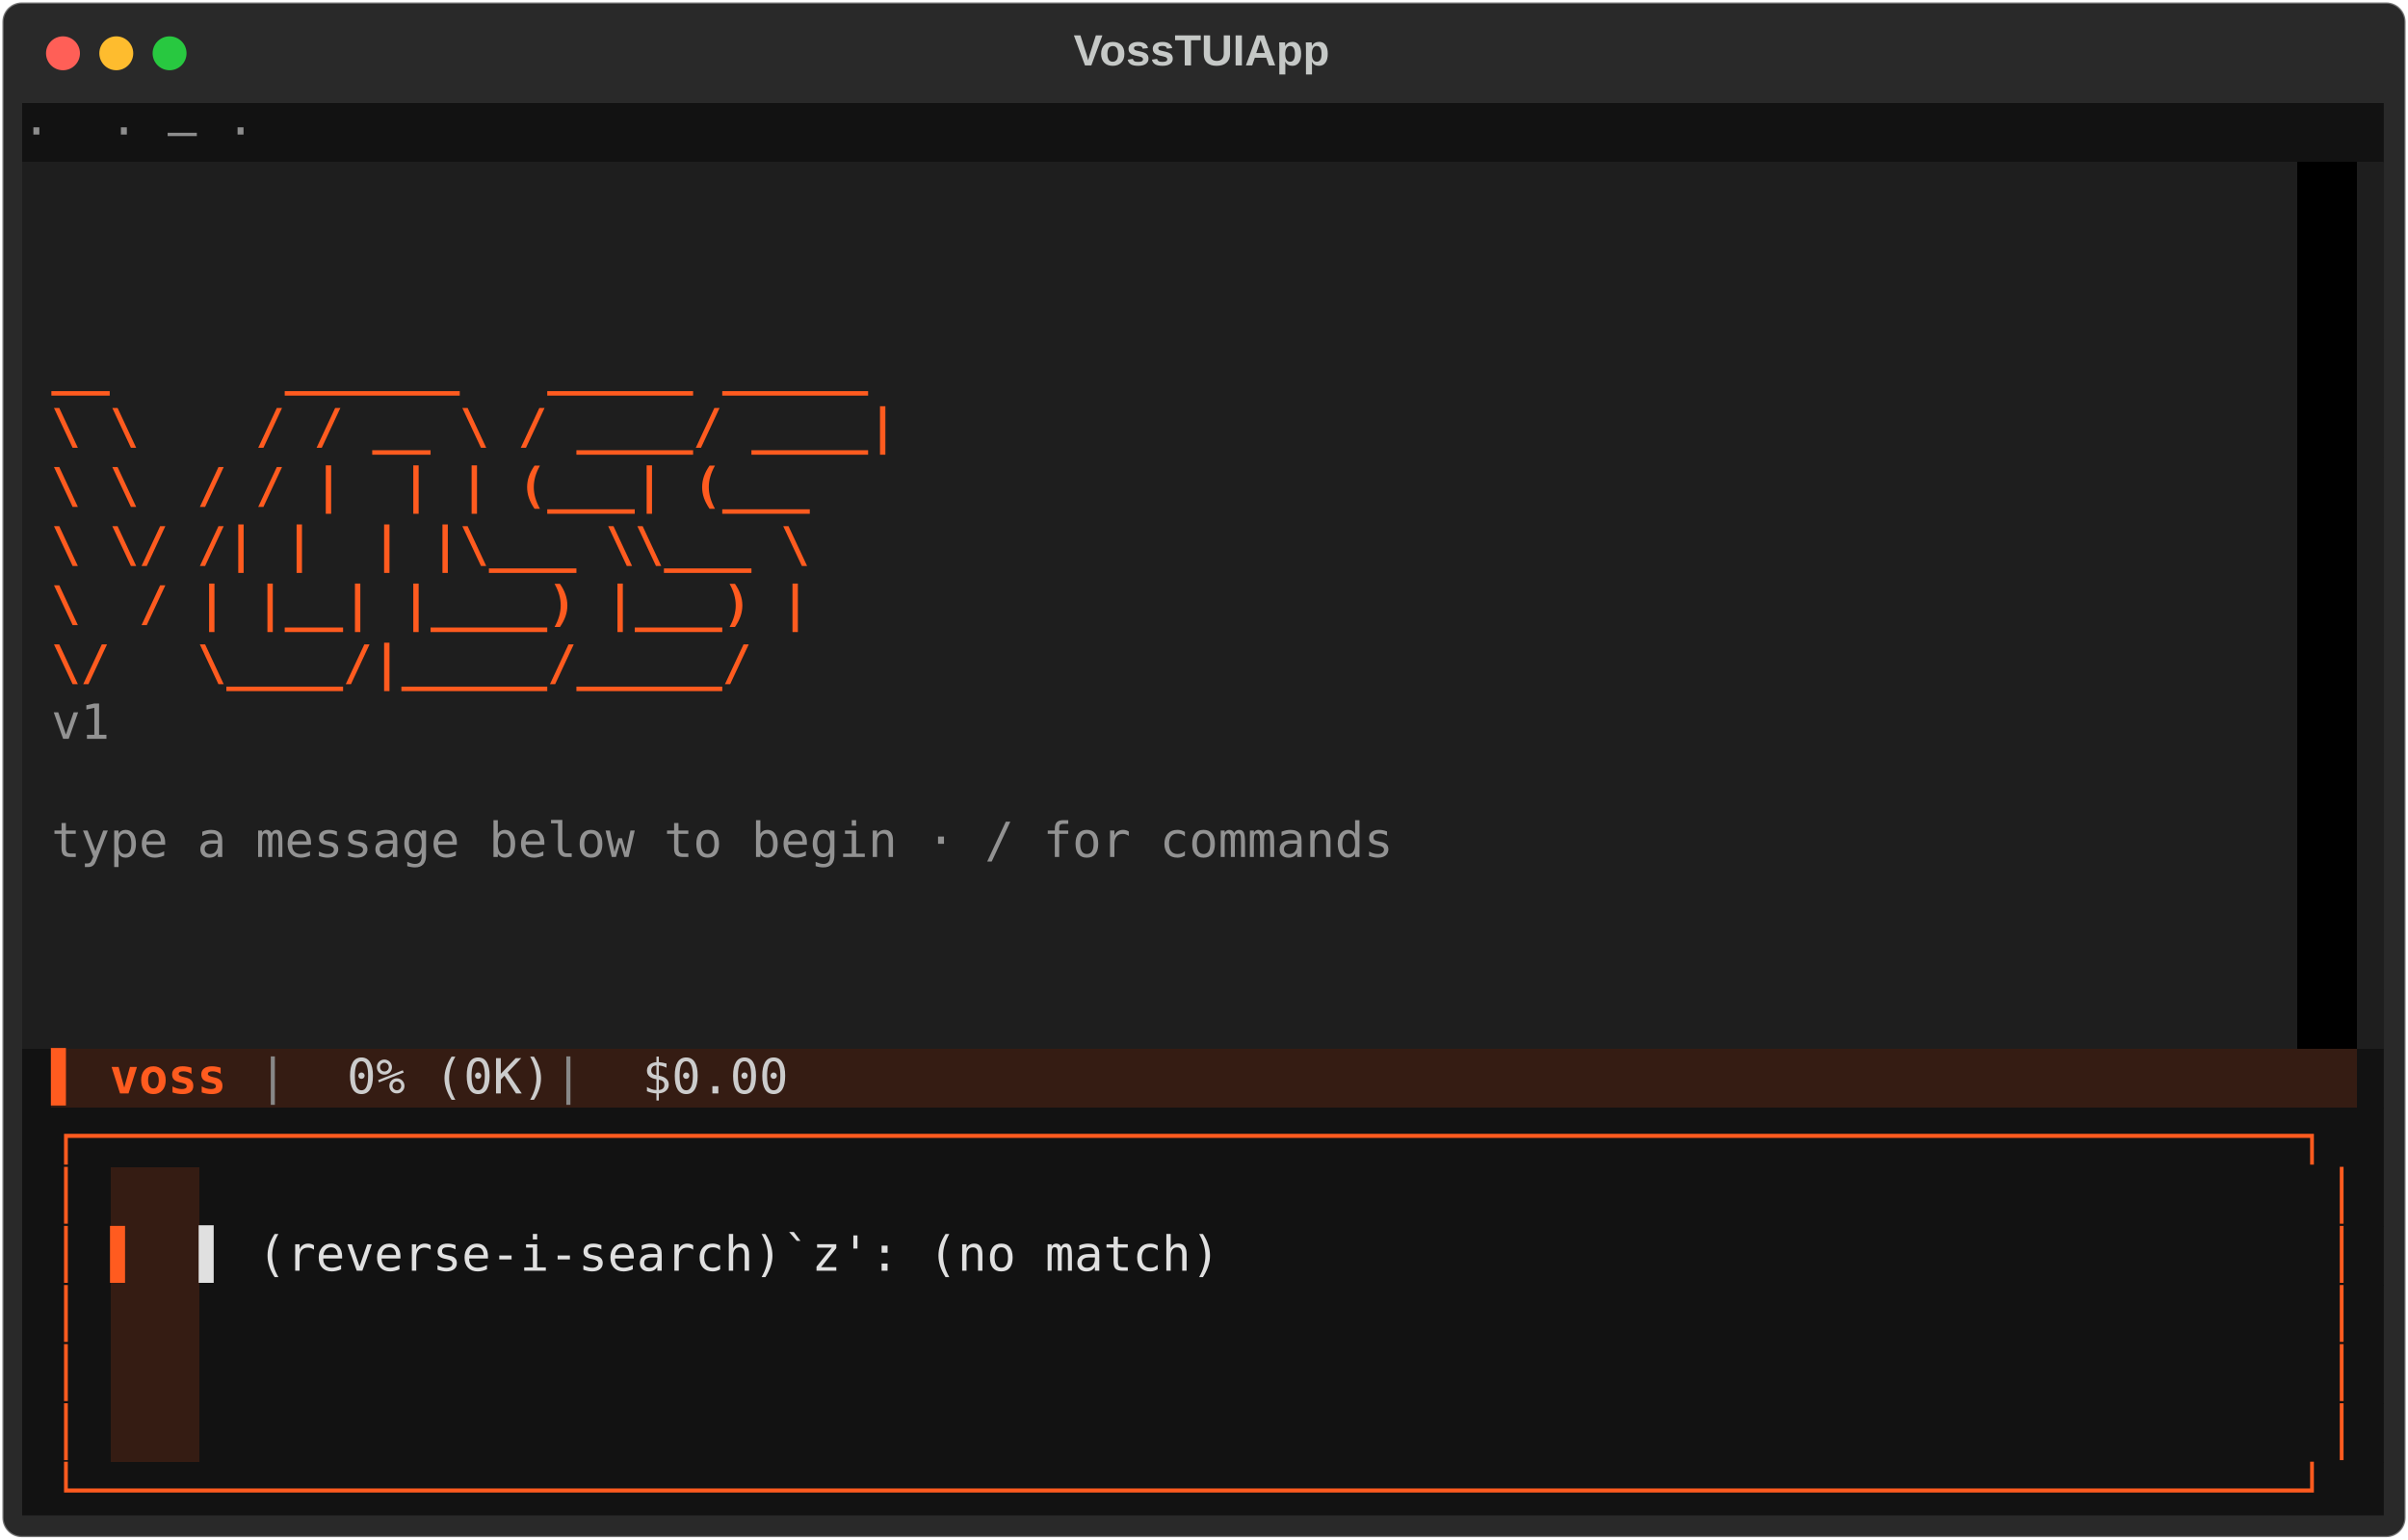
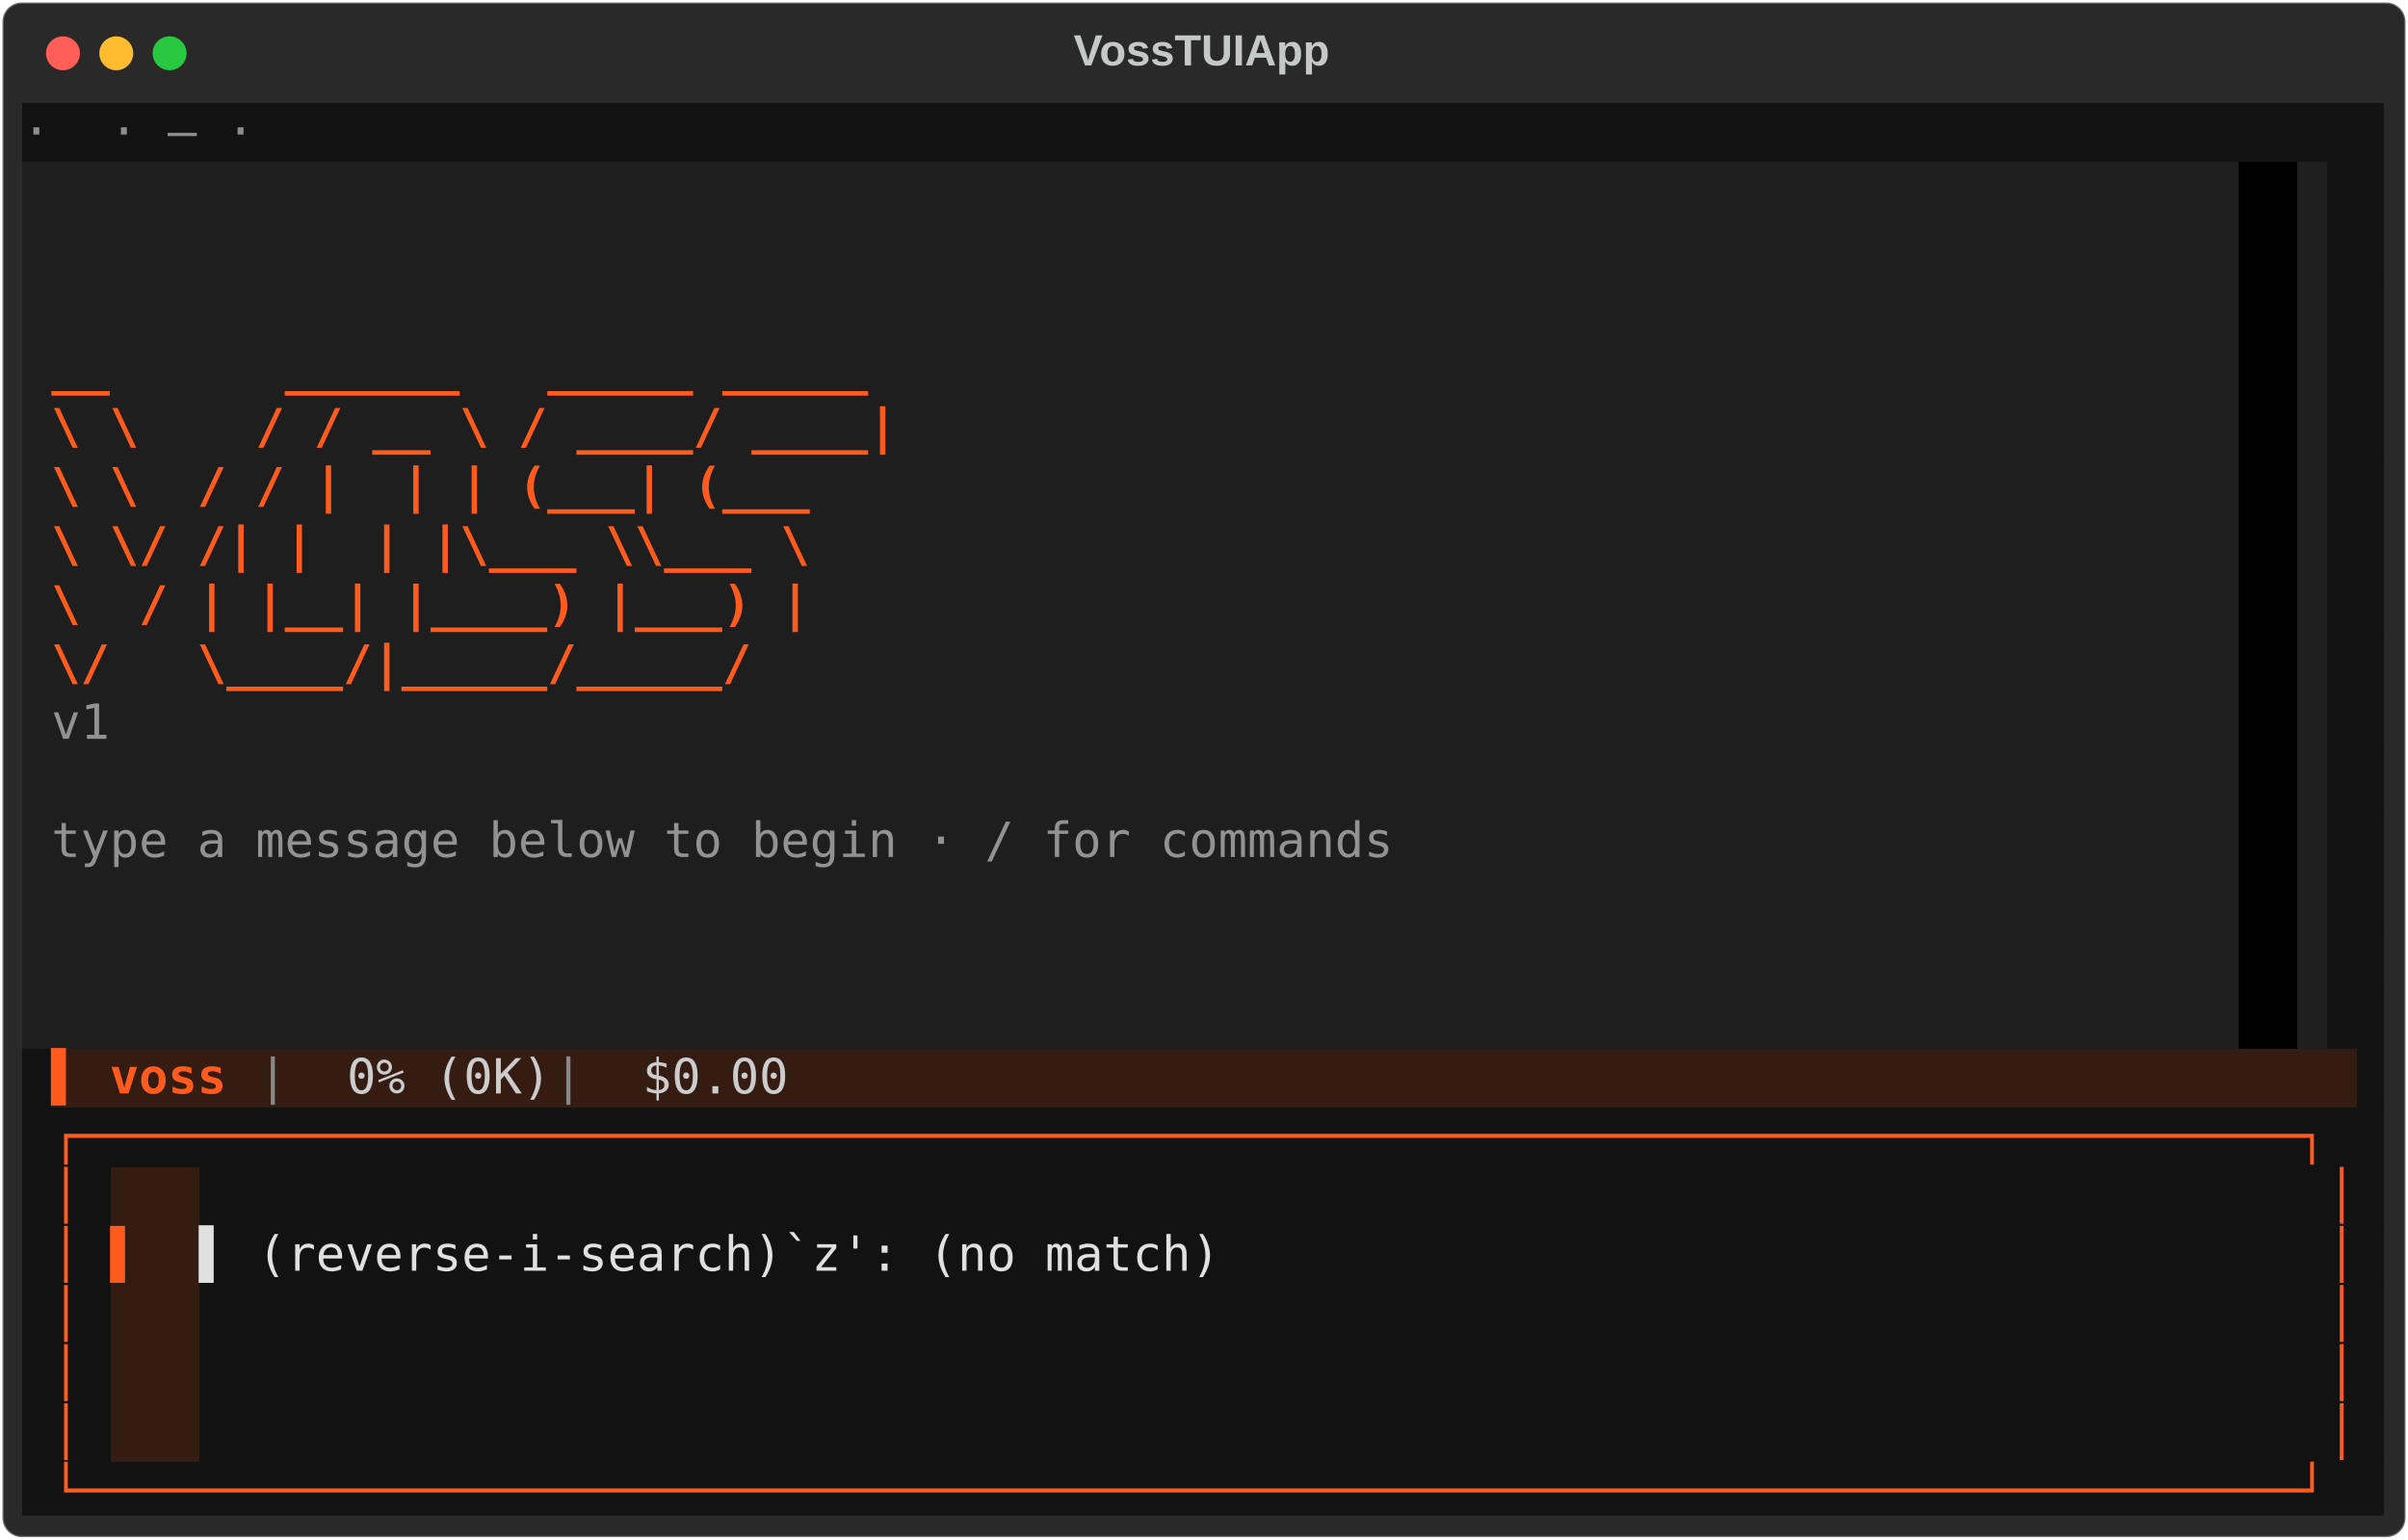
<svg xmlns="http://www.w3.org/2000/svg" class="rich-terminal" viewBox="0 0 994 635.6">
  <style>

    @font-face {
        font-family: "Fira Code";
        src: local("FiraCode-Regular"),
                url("https://cdnjs.cloudflare.com/ajax/libs/firacode/6.2.0/woff2/FiraCode-Regular.woff2") format("woff2"),
                url("https://cdnjs.cloudflare.com/ajax/libs/firacode/6.2.0/woff/FiraCode-Regular.woff") format("woff");
        font-style: normal;
        font-weight: 400;
    }
    @font-face {
        font-family: "Fira Code";
        src: local("FiraCode-Bold"),
                url("https://cdnjs.cloudflare.com/ajax/libs/firacode/6.2.0/woff2/FiraCode-Bold.woff2") format("woff2"),
                url("https://cdnjs.cloudflare.com/ajax/libs/firacode/6.2.0/woff/FiraCode-Bold.woff") format("woff");
        font-style: bold;
        font-weight: 700;
    }

    .terminal-matrix {
        font-family: Fira Code, monospace;
        font-size: 20px;
        line-height: 24.4px;
        font-variant-east-asian: full-width;
    }

    .terminal-title {
        font-size: 18px;
        font-weight: bold;
        font-family: arial;
    }

    .terminal-r1 { fill: #8d8d8d }
.terminal-r2 { fill: #c5c8c6 }
.terminal-r3 { fill: #e0e0e0 }
.terminal-r4 { fill: #ff5b1f;font-weight: bold }
.terminal-r5 { fill: #929292 }
.terminal-r6 { fill: #888888 }
.terminal-r7 { fill: #cccccc }
.terminal-r8 { fill: #ff5b1f }
    </style>
  <defs>
    <clipPath id="terminal-clip-terminal">
      <rect x="0" y="0" width="975.0" height="584.6" />
    </clipPath>
    <clipPath id="terminal-line-0">
      <rect x="0" y="1.5" width="976" height="24.65" />
    </clipPath>
    <clipPath id="terminal-line-1">
      <rect x="0" y="25.9" width="976" height="24.65" />
    </clipPath>
    <clipPath id="terminal-line-2">
      <rect x="0" y="50.3" width="976" height="24.65" />
    </clipPath>
    <clipPath id="terminal-line-3">
      <rect x="0" y="74.7" width="976" height="24.65" />
    </clipPath>
    <clipPath id="terminal-line-4">
      <rect x="0" y="99.1" width="976" height="24.65" />
    </clipPath>
    <clipPath id="terminal-line-5">
      <rect x="0" y="123.5" width="976" height="24.65" />
    </clipPath>
    <clipPath id="terminal-line-6">
      <rect x="0" y="147.9" width="976" height="24.65" />
    </clipPath>
    <clipPath id="terminal-line-7">
      <rect x="0" y="172.3" width="976" height="24.65" />
    </clipPath>
    <clipPath id="terminal-line-8">
      <rect x="0" y="196.7" width="976" height="24.65" />
    </clipPath>
    <clipPath id="terminal-line-9">
      <rect x="0" y="221.1" width="976" height="24.65" />
    </clipPath>
    <clipPath id="terminal-line-10">
      <rect x="0" y="245.5" width="976" height="24.65" />
    </clipPath>
    <clipPath id="terminal-line-11">
      <rect x="0" y="269.9" width="976" height="24.65" />
    </clipPath>
    <clipPath id="terminal-line-12">
      <rect x="0" y="294.3" width="976" height="24.65" />
    </clipPath>
    <clipPath id="terminal-line-13">
      <rect x="0" y="318.7" width="976" height="24.65" />
    </clipPath>
    <clipPath id="terminal-line-14">
      <rect x="0" y="343.1" width="976" height="24.65" />
    </clipPath>
    <clipPath id="terminal-line-15">
      <rect x="0" y="367.5" width="976" height="24.65" />
    </clipPath>
    <clipPath id="terminal-line-16">
      <rect x="0" y="391.9" width="976" height="24.65" />
    </clipPath>
    <clipPath id="terminal-line-17">
      <rect x="0" y="416.3" width="976" height="24.65" />
    </clipPath>
    <clipPath id="terminal-line-18">
      <rect x="0" y="440.7" width="976" height="24.65" />
    </clipPath>
    <clipPath id="terminal-line-19">
      <rect x="0" y="465.1" width="976" height="24.65" />
    </clipPath>
    <clipPath id="terminal-line-20">
      <rect x="0" y="489.5" width="976" height="24.65" />
    </clipPath>
    <clipPath id="terminal-line-21">
      <rect x="0" y="513.9" width="976" height="24.65" />
    </clipPath>
    <clipPath id="terminal-line-22">
      <rect x="0" y="538.3" width="976" height="24.65" />
    </clipPath>
  </defs>
  <rect fill="#292929" stroke="rgba(255,255,255,0.35)" stroke-width="1" x="1" y="1" width="992" height="633.6" rx="8" />
  <text class="terminal-title" fill="#c5c8c6" text-anchor="middle" x="496" y="27">VossTUIApp</text>
  <g transform="translate(26,22)">
    <circle cx="0" cy="0" r="7" fill="#ff5f57" />
    <circle cx="22" cy="0" r="7" fill="#febc2e" />
    <circle cx="44" cy="0" r="7" fill="#28c840" />
  </g>
  <g transform="translate(9, 41)" clip-path="url(#terminal-clip-terminal)">
    <rect fill="#121212" x="0" y="1.5" width="122" height="24.65" shape-rendering="crispEdges" />
    <rect fill="#121212" x="122" y="1.5" width="854" height="24.65" shape-rendering="crispEdges" />
    <rect fill="#1e1e1e" x="0" y="25.9" width="12.2" height="24.65" shape-rendering="crispEdges" />
-     <rect fill="#1e1e1e" x="12.2" y="25.9" width="927.2" height="24.65" shape-rendering="crispEdges" />
-     <rect fill="#000000" x="939.4" y="25.9" width="24.4" height="24.65" shape-rendering="crispEdges" />
-     <rect fill="#1e1e1e" x="963.8" y="25.9" width="12.2" height="24.65" shape-rendering="crispEdges" />
+     <rect fill="#1e1e1e" x="12.2" y="25.9" width="902.8" height="24.65" shape-rendering="crispEdges" />
+     <rect fill="#000000" x="915" y="25.9" width="24.4" height="24.65" shape-rendering="crispEdges" />
+     <rect fill="#1e1e1e" x="939.4" y="25.9" width="12.2" height="24.65" shape-rendering="crispEdges" />
+     <rect fill="#121212" x="951.6" y="25.9" width="24.4" height="24.65" shape-rendering="crispEdges" />
    <rect fill="#1e1e1e" x="0" y="50.3" width="12.2" height="24.65" shape-rendering="crispEdges" />
-     <rect fill="#1e1e1e" x="12.2" y="50.3" width="927.2" height="24.65" shape-rendering="crispEdges" />
-     <rect fill="#000000" x="939.4" y="50.3" width="24.4" height="24.65" shape-rendering="crispEdges" />
-     <rect fill="#1e1e1e" x="963.8" y="50.3" width="12.2" height="24.65" shape-rendering="crispEdges" />
+     <rect fill="#1e1e1e" x="12.2" y="50.3" width="902.8" height="24.65" shape-rendering="crispEdges" />
+     <rect fill="#000000" x="915" y="50.3" width="24.4" height="24.65" shape-rendering="crispEdges" />
+     <rect fill="#1e1e1e" x="939.4" y="50.3" width="12.2" height="24.65" shape-rendering="crispEdges" />
+     <rect fill="#121212" x="951.6" y="50.3" width="24.4" height="24.65" shape-rendering="crispEdges" />
    <rect fill="#1e1e1e" x="0" y="74.7" width="12.2" height="24.65" shape-rendering="crispEdges" />
-     <rect fill="#1e1e1e" x="12.2" y="74.7" width="927.2" height="24.65" shape-rendering="crispEdges" />
-     <rect fill="#000000" x="939.4" y="74.7" width="24.4" height="24.65" shape-rendering="crispEdges" />
-     <rect fill="#1e1e1e" x="963.8" y="74.7" width="12.2" height="24.65" shape-rendering="crispEdges" />
+     <rect fill="#1e1e1e" x="12.2" y="74.7" width="902.8" height="24.65" shape-rendering="crispEdges" />
+     <rect fill="#000000" x="915" y="74.7" width="24.4" height="24.65" shape-rendering="crispEdges" />
+     <rect fill="#1e1e1e" x="939.4" y="74.7" width="12.2" height="24.65" shape-rendering="crispEdges" />
+     <rect fill="#121212" x="951.6" y="74.7" width="24.4" height="24.65" shape-rendering="crispEdges" />
    <rect fill="#1e1e1e" x="0" y="99.1" width="12.2" height="24.65" shape-rendering="crispEdges" />
    <rect fill="#1e1e1e" x="12.2" y="99.1" width="658.8" height="24.65" shape-rendering="crispEdges" />
-     <rect fill="#1e1e1e" x="671" y="99.1" width="268.4" height="24.65" shape-rendering="crispEdges" />
-     <rect fill="#000000" x="939.4" y="99.1" width="24.4" height="24.65" shape-rendering="crispEdges" />
-     <rect fill="#1e1e1e" x="963.8" y="99.1" width="12.2" height="24.65" shape-rendering="crispEdges" />
+     <rect fill="#1e1e1e" x="671" y="99.1" width="244" height="24.65" shape-rendering="crispEdges" />
+     <rect fill="#000000" x="915" y="99.1" width="24.4" height="24.65" shape-rendering="crispEdges" />
+     <rect fill="#1e1e1e" x="939.4" y="99.1" width="12.2" height="24.65" shape-rendering="crispEdges" />
+     <rect fill="#121212" x="951.6" y="99.1" width="24.4" height="24.65" shape-rendering="crispEdges" />
    <rect fill="#1e1e1e" x="0" y="123.5" width="12.2" height="24.65" shape-rendering="crispEdges" />
    <rect fill="#1e1e1e" x="12.2" y="123.5" width="658.8" height="24.65" shape-rendering="crispEdges" />
-     <rect fill="#1e1e1e" x="671" y="123.5" width="268.4" height="24.65" shape-rendering="crispEdges" />
-     <rect fill="#000000" x="939.4" y="123.5" width="24.4" height="24.65" shape-rendering="crispEdges" />
-     <rect fill="#1e1e1e" x="963.8" y="123.5" width="12.2" height="24.65" shape-rendering="crispEdges" />
+     <rect fill="#1e1e1e" x="671" y="123.5" width="244" height="24.65" shape-rendering="crispEdges" />
+     <rect fill="#000000" x="915" y="123.5" width="24.4" height="24.65" shape-rendering="crispEdges" />
+     <rect fill="#1e1e1e" x="939.4" y="123.5" width="12.2" height="24.65" shape-rendering="crispEdges" />
+     <rect fill="#121212" x="951.6" y="123.5" width="24.4" height="24.65" shape-rendering="crispEdges" />
    <rect fill="#1e1e1e" x="0" y="147.9" width="12.2" height="24.65" shape-rendering="crispEdges" />
    <rect fill="#1e1e1e" x="12.2" y="147.9" width="646.6" height="24.65" shape-rendering="crispEdges" />
-     <rect fill="#1e1e1e" x="658.8" y="147.9" width="280.6" height="24.65" shape-rendering="crispEdges" />
-     <rect fill="#000000" x="939.4" y="147.9" width="24.4" height="24.65" shape-rendering="crispEdges" />
-     <rect fill="#1e1e1e" x="963.8" y="147.9" width="12.2" height="24.65" shape-rendering="crispEdges" />
+     <rect fill="#1e1e1e" x="658.8" y="147.9" width="256.2" height="24.65" shape-rendering="crispEdges" />
+     <rect fill="#000000" x="915" y="147.9" width="24.4" height="24.65" shape-rendering="crispEdges" />
+     <rect fill="#1e1e1e" x="939.4" y="147.9" width="12.2" height="24.65" shape-rendering="crispEdges" />
+     <rect fill="#121212" x="951.6" y="147.9" width="24.4" height="24.65" shape-rendering="crispEdges" />
    <rect fill="#1e1e1e" x="0" y="172.3" width="12.2" height="24.65" shape-rendering="crispEdges" />
    <rect fill="#1e1e1e" x="12.2" y="172.3" width="658.8" height="24.65" shape-rendering="crispEdges" />
-     <rect fill="#1e1e1e" x="671" y="172.3" width="268.4" height="24.65" shape-rendering="crispEdges" />
-     <rect fill="#000000" x="939.4" y="172.3" width="24.4" height="24.65" shape-rendering="crispEdges" />
-     <rect fill="#1e1e1e" x="963.8" y="172.3" width="12.2" height="24.65" shape-rendering="crispEdges" />
+     <rect fill="#1e1e1e" x="671" y="172.3" width="244" height="24.65" shape-rendering="crispEdges" />
+     <rect fill="#000000" x="915" y="172.3" width="24.4" height="24.65" shape-rendering="crispEdges" />
+     <rect fill="#1e1e1e" x="939.4" y="172.3" width="12.2" height="24.65" shape-rendering="crispEdges" />
+     <rect fill="#121212" x="951.6" y="172.3" width="24.4" height="24.65" shape-rendering="crispEdges" />
    <rect fill="#1e1e1e" x="0" y="196.7" width="12.2" height="24.65" shape-rendering="crispEdges" />
    <rect fill="#1e1e1e" x="12.2" y="196.7" width="658.8" height="24.65" shape-rendering="crispEdges" />
-     <rect fill="#1e1e1e" x="671" y="196.7" width="268.4" height="24.65" shape-rendering="crispEdges" />
-     <rect fill="#000000" x="939.4" y="196.7" width="24.4" height="24.65" shape-rendering="crispEdges" />
-     <rect fill="#1e1e1e" x="963.8" y="196.7" width="12.2" height="24.65" shape-rendering="crispEdges" />
+     <rect fill="#1e1e1e" x="671" y="196.7" width="244" height="24.65" shape-rendering="crispEdges" />
+     <rect fill="#000000" x="915" y="196.7" width="24.4" height="24.65" shape-rendering="crispEdges" />
+     <rect fill="#1e1e1e" x="939.4" y="196.7" width="12.2" height="24.65" shape-rendering="crispEdges" />
+     <rect fill="#121212" x="951.6" y="196.7" width="24.4" height="24.65" shape-rendering="crispEdges" />
    <rect fill="#1e1e1e" x="0" y="221.1" width="12.2" height="24.65" shape-rendering="crispEdges" />
    <rect fill="#1e1e1e" x="12.2" y="221.1" width="658.8" height="24.65" shape-rendering="crispEdges" />
-     <rect fill="#1e1e1e" x="671" y="221.1" width="268.4" height="24.65" shape-rendering="crispEdges" />
-     <rect fill="#000000" x="939.4" y="221.1" width="24.4" height="24.65" shape-rendering="crispEdges" />
-     <rect fill="#1e1e1e" x="963.8" y="221.1" width="12.2" height="24.65" shape-rendering="crispEdges" />
+     <rect fill="#1e1e1e" x="671" y="221.1" width="244" height="24.65" shape-rendering="crispEdges" />
+     <rect fill="#000000" x="915" y="221.1" width="24.4" height="24.65" shape-rendering="crispEdges" />
+     <rect fill="#1e1e1e" x="939.4" y="221.1" width="12.2" height="24.65" shape-rendering="crispEdges" />
+     <rect fill="#121212" x="951.6" y="221.1" width="24.4" height="24.65" shape-rendering="crispEdges" />
    <rect fill="#1e1e1e" x="0" y="245.5" width="12.2" height="24.65" shape-rendering="crispEdges" />
    <rect fill="#1e1e1e" x="12.2" y="245.5" width="500.2" height="24.65" shape-rendering="crispEdges" />
-     <rect fill="#1e1e1e" x="512.4" y="245.5" width="427" height="24.65" shape-rendering="crispEdges" />
-     <rect fill="#000000" x="939.4" y="245.5" width="24.4" height="24.65" shape-rendering="crispEdges" />
-     <rect fill="#1e1e1e" x="963.8" y="245.5" width="12.2" height="24.65" shape-rendering="crispEdges" />
+     <rect fill="#1e1e1e" x="512.4" y="245.5" width="402.6" height="24.65" shape-rendering="crispEdges" />
+     <rect fill="#000000" x="915" y="245.5" width="24.4" height="24.65" shape-rendering="crispEdges" />
+     <rect fill="#1e1e1e" x="939.4" y="245.5" width="12.2" height="24.65" shape-rendering="crispEdges" />
+     <rect fill="#121212" x="951.6" y="245.5" width="24.4" height="24.65" shape-rendering="crispEdges" />
    <rect fill="#1e1e1e" x="0" y="269.9" width="12.2" height="24.65" shape-rendering="crispEdges" />
-     <rect fill="#1e1e1e" x="12.2" y="269.9" width="927.2" height="24.65" shape-rendering="crispEdges" />
-     <rect fill="#000000" x="939.4" y="269.9" width="24.4" height="24.65" shape-rendering="crispEdges" />
-     <rect fill="#1e1e1e" x="963.8" y="269.9" width="12.2" height="24.65" shape-rendering="crispEdges" />
+     <rect fill="#1e1e1e" x="12.2" y="269.9" width="902.8" height="24.65" shape-rendering="crispEdges" />
+     <rect fill="#000000" x="915" y="269.9" width="24.4" height="24.65" shape-rendering="crispEdges" />
+     <rect fill="#1e1e1e" x="939.4" y="269.9" width="12.2" height="24.65" shape-rendering="crispEdges" />
+     <rect fill="#121212" x="951.6" y="269.9" width="24.4" height="24.65" shape-rendering="crispEdges" />
    <rect fill="#1e1e1e" x="0" y="294.3" width="12.2" height="24.65" shape-rendering="crispEdges" />
    <rect fill="#1e1e1e" x="12.2" y="294.3" width="768.6" height="24.65" shape-rendering="crispEdges" />
-     <rect fill="#1e1e1e" x="780.8" y="294.3" width="158.6" height="24.65" shape-rendering="crispEdges" />
-     <rect fill="#000000" x="939.4" y="294.3" width="24.4" height="24.65" shape-rendering="crispEdges" />
-     <rect fill="#1e1e1e" x="963.8" y="294.3" width="12.2" height="24.65" shape-rendering="crispEdges" />
+     <rect fill="#1e1e1e" x="780.8" y="294.3" width="134.2" height="24.65" shape-rendering="crispEdges" />
+     <rect fill="#000000" x="915" y="294.3" width="24.4" height="24.65" shape-rendering="crispEdges" />
+     <rect fill="#1e1e1e" x="939.4" y="294.3" width="12.2" height="24.65" shape-rendering="crispEdges" />
+     <rect fill="#121212" x="951.6" y="294.3" width="24.4" height="24.65" shape-rendering="crispEdges" />
    <rect fill="#1e1e1e" x="0" y="318.7" width="12.2" height="24.65" shape-rendering="crispEdges" />
-     <rect fill="#1e1e1e" x="12.2" y="318.7" width="927.2" height="24.65" shape-rendering="crispEdges" />
-     <rect fill="#000000" x="939.4" y="318.7" width="24.4" height="24.65" shape-rendering="crispEdges" />
-     <rect fill="#1e1e1e" x="963.8" y="318.7" width="12.2" height="24.65" shape-rendering="crispEdges" />
+     <rect fill="#1e1e1e" x="12.2" y="318.7" width="902.8" height="24.65" shape-rendering="crispEdges" />
+     <rect fill="#000000" x="915" y="318.7" width="24.4" height="24.65" shape-rendering="crispEdges" />
+     <rect fill="#1e1e1e" x="939.4" y="318.7" width="12.2" height="24.65" shape-rendering="crispEdges" />
+     <rect fill="#121212" x="951.6" y="318.7" width="24.4" height="24.65" shape-rendering="crispEdges" />
    <rect fill="#1e1e1e" x="0" y="343.1" width="12.2" height="24.65" shape-rendering="crispEdges" />
-     <rect fill="#1e1e1e" x="12.2" y="343.1" width="927.2" height="24.65" shape-rendering="crispEdges" />
-     <rect fill="#000000" x="939.4" y="343.1" width="24.4" height="24.65" shape-rendering="crispEdges" />
-     <rect fill="#1e1e1e" x="963.8" y="343.1" width="12.2" height="24.65" shape-rendering="crispEdges" />
+     <rect fill="#1e1e1e" x="12.2" y="343.1" width="902.8" height="24.65" shape-rendering="crispEdges" />
+     <rect fill="#000000" x="915" y="343.1" width="24.4" height="24.65" shape-rendering="crispEdges" />
+     <rect fill="#1e1e1e" x="939.4" y="343.1" width="12.2" height="24.65" shape-rendering="crispEdges" />
+     <rect fill="#121212" x="951.6" y="343.1" width="24.4" height="24.65" shape-rendering="crispEdges" />
    <rect fill="#1e1e1e" x="0" y="367.5" width="12.2" height="24.65" shape-rendering="crispEdges" />
-     <rect fill="#1e1e1e" x="12.2" y="367.5" width="927.2" height="24.65" shape-rendering="crispEdges" />
-     <rect fill="#000000" x="939.4" y="367.5" width="24.4" height="24.65" shape-rendering="crispEdges" />
-     <rect fill="#1e1e1e" x="963.8" y="367.5" width="12.2" height="24.65" shape-rendering="crispEdges" />
+     <rect fill="#1e1e1e" x="12.2" y="367.5" width="902.8" height="24.65" shape-rendering="crispEdges" />
+     <rect fill="#000000" x="915" y="367.5" width="24.4" height="24.65" shape-rendering="crispEdges" />
+     <rect fill="#1e1e1e" x="939.4" y="367.5" width="12.2" height="24.65" shape-rendering="crispEdges" />
+     <rect fill="#121212" x="951.6" y="367.5" width="24.4" height="24.65" shape-rendering="crispEdges" />
    <rect fill="#121212" x="0" y="391.9" width="12.2" height="24.65" shape-rendering="crispEdges" />
    <rect fill="#351c13" x="12.2" y="391.9" width="85.4" height="24.65" shape-rendering="crispEdges" />
    <rect fill="#351c13" x="97.6" y="391.9" width="36.6" height="24.65" shape-rendering="crispEdges" />
    <rect fill="#351c13" x="134.2" y="391.9" width="85.4" height="24.65" shape-rendering="crispEdges" />
    <rect fill="#351c13" x="219.6" y="391.9" width="36.6" height="24.65" shape-rendering="crispEdges" />
    <rect fill="#351c13" x="256.2" y="391.9" width="61" height="24.65" shape-rendering="crispEdges" />
    <rect fill="#351c13" x="317.2" y="391.9" width="646.6" height="24.65" shape-rendering="crispEdges" />
    <rect fill="#121212" x="963.8" y="391.9" width="12.2" height="24.65" shape-rendering="crispEdges" />
    <rect fill="#121212" x="0" y="416.3" width="12.2" height="24.65" shape-rendering="crispEdges" />
    <rect fill="#121212" x="12.2" y="416.3" width="951.6" height="24.65" shape-rendering="crispEdges" />
    <rect fill="#121212" x="963.8" y="416.3" width="12.2" height="24.65" shape-rendering="crispEdges" />
    <rect fill="#121212" x="0" y="440.7" width="12.2" height="24.65" shape-rendering="crispEdges" />
    <rect fill="#121212" x="12.2" y="440.7" width="12.2" height="24.65" shape-rendering="crispEdges" />
    <rect fill="#121212" x="24.4" y="440.7" width="12.2" height="24.65" shape-rendering="crispEdges" />
    <rect fill="#351c13" x="36.6" y="440.7" width="36.6" height="24.65" shape-rendering="crispEdges" />
    <rect fill="#121212" x="73.2" y="440.7" width="878.4" height="24.65" shape-rendering="crispEdges" />
    <rect fill="#121212" x="951.6" y="440.7" width="12.2" height="24.65" shape-rendering="crispEdges" />
    <rect fill="#121212" x="963.8" y="440.7" width="12.2" height="24.65" shape-rendering="crispEdges" />
    <rect fill="#121212" x="0" y="465.1" width="12.2" height="24.65" shape-rendering="crispEdges" />
    <rect fill="#121212" x="12.2" y="465.1" width="12.2" height="24.65" shape-rendering="crispEdges" />
    <rect fill="#121212" x="24.4" y="465.1" width="12.2" height="24.65" shape-rendering="crispEdges" />
    <rect fill="#351c13" x="36.6" y="465.1" width="36.6" height="24.65" shape-rendering="crispEdges" />
    <rect fill="#121212" x="73.2" y="465.1" width="854" height="24.65" shape-rendering="crispEdges" />
    <rect fill="#121212" x="927.2" y="465.1" width="24.4" height="24.65" shape-rendering="crispEdges" />
    <rect fill="#121212" x="951.6" y="465.1" width="12.2" height="24.65" shape-rendering="crispEdges" />
    <rect fill="#121212" x="963.8" y="465.1" width="12.2" height="24.65" shape-rendering="crispEdges" />
    <rect fill="#121212" x="0" y="489.5" width="12.2" height="24.65" shape-rendering="crispEdges" />
    <rect fill="#121212" x="12.2" y="489.5" width="12.2" height="24.65" shape-rendering="crispEdges" />
    <rect fill="#121212" x="24.4" y="489.5" width="12.2" height="24.65" shape-rendering="crispEdges" />
    <rect fill="#351c13" x="36.6" y="489.5" width="36.6" height="24.65" shape-rendering="crispEdges" />
    <rect fill="#121212" x="73.2" y="489.5" width="878.4" height="24.65" shape-rendering="crispEdges" />
    <rect fill="#121212" x="951.6" y="489.5" width="12.2" height="24.65" shape-rendering="crispEdges" />
    <rect fill="#121212" x="963.8" y="489.5" width="12.2" height="24.65" shape-rendering="crispEdges" />
    <rect fill="#121212" x="0" y="513.9" width="12.2" height="24.65" shape-rendering="crispEdges" />
    <rect fill="#121212" x="12.2" y="513.9" width="12.2" height="24.65" shape-rendering="crispEdges" />
    <rect fill="#121212" x="24.4" y="513.9" width="12.2" height="24.65" shape-rendering="crispEdges" />
    <rect fill="#351c13" x="36.6" y="513.9" width="36.6" height="24.65" shape-rendering="crispEdges" />
    <rect fill="#121212" x="73.2" y="513.9" width="878.4" height="24.65" shape-rendering="crispEdges" />
    <rect fill="#121212" x="951.6" y="513.9" width="12.2" height="24.65" shape-rendering="crispEdges" />
    <rect fill="#121212" x="963.8" y="513.9" width="12.2" height="24.65" shape-rendering="crispEdges" />
    <rect fill="#121212" x="0" y="538.3" width="12.2" height="24.65" shape-rendering="crispEdges" />
    <rect fill="#121212" x="12.2" y="538.3" width="12.2" height="24.65" shape-rendering="crispEdges" />
    <rect fill="#121212" x="24.4" y="538.3" width="12.2" height="24.65" shape-rendering="crispEdges" />
    <rect fill="#351c13" x="36.6" y="538.3" width="36.6" height="24.65" shape-rendering="crispEdges" />
    <rect fill="#121212" x="73.2" y="538.3" width="878.4" height="24.65" shape-rendering="crispEdges" />
    <rect fill="#121212" x="951.6" y="538.3" width="12.2" height="24.65" shape-rendering="crispEdges" />
    <rect fill="#121212" x="963.8" y="538.3" width="12.2" height="24.65" shape-rendering="crispEdges" />
    <rect fill="#121212" x="0" y="562.7" width="12.2" height="24.65" shape-rendering="crispEdges" />
    <rect fill="#121212" x="12.2" y="562.7" width="951.6" height="24.65" shape-rendering="crispEdges" />
    <rect fill="#121212" x="963.8" y="562.7" width="12.2" height="24.65" shape-rendering="crispEdges" />
    <g class="terminal-matrix">
      <text class="terminal-r1" x="0" y="20" textLength="122" clip-path="url(#terminal-line-0)"> ·  · — · </text>
      <text class="terminal-r2" x="976" y="20" textLength="12.2" clip-path="url(#terminal-line-0)">
</text>
      <text class="terminal-r2" x="976" y="44.4" textLength="12.2" clip-path="url(#terminal-line-1)">
</text>
      <text class="terminal-r2" x="976" y="68.8" textLength="12.2" clip-path="url(#terminal-line-2)">
</text>
      <text class="terminal-r2" x="976" y="93.2" textLength="12.2" clip-path="url(#terminal-line-3)">
</text>
      <text class="terminal-r4" x="12.2" y="117.6" textLength="658.8" clip-path="url(#terminal-line-4)">                          __      ______   _____ _____</text>
      <text class="terminal-r2" x="976" y="117.6" textLength="12.2" clip-path="url(#terminal-line-4)">
</text>
      <text class="terminal-r4" x="12.2" y="142" textLength="658.8" clip-path="url(#terminal-line-5)">                         \ \    / / __ \ / ____/ ____|</text>
      <text class="terminal-r2" x="976" y="142" textLength="12.2" clip-path="url(#terminal-line-5)">
</text>
      <text class="terminal-r4" x="12.2" y="166.4" textLength="646.6" clip-path="url(#terminal-line-6)">                           \ \  / / |  | | (___| (___</text>
      <text class="terminal-r2" x="976" y="166.4" textLength="12.2" clip-path="url(#terminal-line-6)">
</text>
      <text class="terminal-r4" x="12.2" y="190.8" textLength="658.8" clip-path="url(#terminal-line-7)">                            \ \/ /| |  | |\___ \\___ \</text>
      <text class="terminal-r2" x="976" y="190.8" textLength="12.2" clip-path="url(#terminal-line-7)">
</text>
      <text class="terminal-r4" x="12.2" y="215.2" textLength="658.8" clip-path="url(#terminal-line-8)">                            \  / | |__| |____) |___) |</text>
      <text class="terminal-r2" x="976" y="215.2" textLength="12.2" clip-path="url(#terminal-line-8)">
</text>
      <text class="terminal-r4" x="12.2" y="239.6" textLength="658.8" clip-path="url(#terminal-line-9)">                              \/   \____/|_____/_____/</text>
      <text class="terminal-r2" x="976" y="239.6" textLength="12.2" clip-path="url(#terminal-line-9)">
</text>
      <text class="terminal-r5" x="12.2" y="264" textLength="500.2" clip-path="url(#terminal-line-10)">                                       v1</text>
      <text class="terminal-r2" x="976" y="264" textLength="12.2" clip-path="url(#terminal-line-10)">
</text>
      <text class="terminal-r2" x="976" y="288.4" textLength="12.2" clip-path="url(#terminal-line-11)">
</text>
      <text class="terminal-r5" x="12.2" y="312.8" textLength="768.6" clip-path="url(#terminal-line-12)">                 type a message below to begin · / for commands</text>
      <text class="terminal-r2" x="976" y="312.8" textLength="12.2" clip-path="url(#terminal-line-12)">
</text>
      <text class="terminal-r2" x="976" y="337.2" textLength="12.2" clip-path="url(#terminal-line-13)">
</text>
      <text class="terminal-r2" x="976" y="361.6" textLength="12.2" clip-path="url(#terminal-line-14)">
</text>
      <text class="terminal-r2" x="976" y="386" textLength="12.2" clip-path="url(#terminal-line-15)">
</text>
      <text class="terminal-r4" x="12.2" y="410.4" textLength="85.4" clip-path="url(#terminal-line-16)"> ▌ voss</text>
      <text class="terminal-r6" x="97.6" y="410.4" textLength="36.6" clip-path="url(#terminal-line-16)"> | </text>
      <text class="terminal-r7" x="134.2" y="410.4" textLength="85.4" clip-path="url(#terminal-line-16)">0% (0K)</text>
      <text class="terminal-r6" x="219.6" y="410.4" textLength="36.6" clip-path="url(#terminal-line-16)"> | </text>
      <text class="terminal-r7" x="256.2" y="410.4" textLength="61" clip-path="url(#terminal-line-16)">$0.00</text>
      <text class="terminal-r2" x="976" y="410.4" textLength="12.2" clip-path="url(#terminal-line-16)">
</text>
      <text class="terminal-r8" x="12.2" y="434.8" textLength="951.6" clip-path="url(#terminal-line-17)">┌────────────────────────────────────────────────────────────────────────────┐</text>
      <text class="terminal-r2" x="976" y="434.8" textLength="12.2" clip-path="url(#terminal-line-17)">
</text>
      <text class="terminal-r8" x="12.2" y="459.2" textLength="12.2" clip-path="url(#terminal-line-18)">│</text>
      <text class="terminal-r8" x="951.6" y="459.2" textLength="12.2" clip-path="url(#terminal-line-18)">│</text>
      <text class="terminal-r2" x="976" y="459.2" textLength="12.2" clip-path="url(#terminal-line-18)">
</text>
      <text class="terminal-r8" x="12.2" y="483.6" textLength="12.2" clip-path="url(#terminal-line-19)">│</text>
      <text class="terminal-r4" x="36.6" y="483.6" textLength="36.6" clip-path="url(#terminal-line-19)">▌  </text>
      <text class="terminal-r3" x="73.2" y="483.6" textLength="854" clip-path="url(#terminal-line-19)">▌ (reverse-i-search)`z': (no match)                                   </text>
      <text class="terminal-r8" x="951.6" y="483.6" textLength="12.2" clip-path="url(#terminal-line-19)">│</text>
      <text class="terminal-r2" x="976" y="483.6" textLength="12.2" clip-path="url(#terminal-line-19)">
</text>
      <text class="terminal-r8" x="12.2" y="508" textLength="12.2" clip-path="url(#terminal-line-20)">│</text>
      <text class="terminal-r8" x="951.6" y="508" textLength="12.2" clip-path="url(#terminal-line-20)">│</text>
      <text class="terminal-r2" x="976" y="508" textLength="12.2" clip-path="url(#terminal-line-20)">
</text>
      <text class="terminal-r8" x="12.2" y="532.4" textLength="12.2" clip-path="url(#terminal-line-21)">│</text>
      <text class="terminal-r8" x="951.6" y="532.4" textLength="12.2" clip-path="url(#terminal-line-21)">│</text>
      <text class="terminal-r2" x="976" y="532.4" textLength="12.2" clip-path="url(#terminal-line-21)">
</text>
      <text class="terminal-r8" x="12.2" y="556.8" textLength="12.2" clip-path="url(#terminal-line-22)">│</text>
      <text class="terminal-r8" x="951.6" y="556.8" textLength="12.2" clip-path="url(#terminal-line-22)">│</text>
      <text class="terminal-r2" x="976" y="556.8" textLength="12.2" clip-path="url(#terminal-line-22)">
</text>
      <text class="terminal-r8" x="12.2" y="581.2" textLength="951.6" clip-path="url(#terminal-line-23)">└────────────────────────────────────────────────────────────────────────────┘</text>
    </g>
  </g>
</svg>
